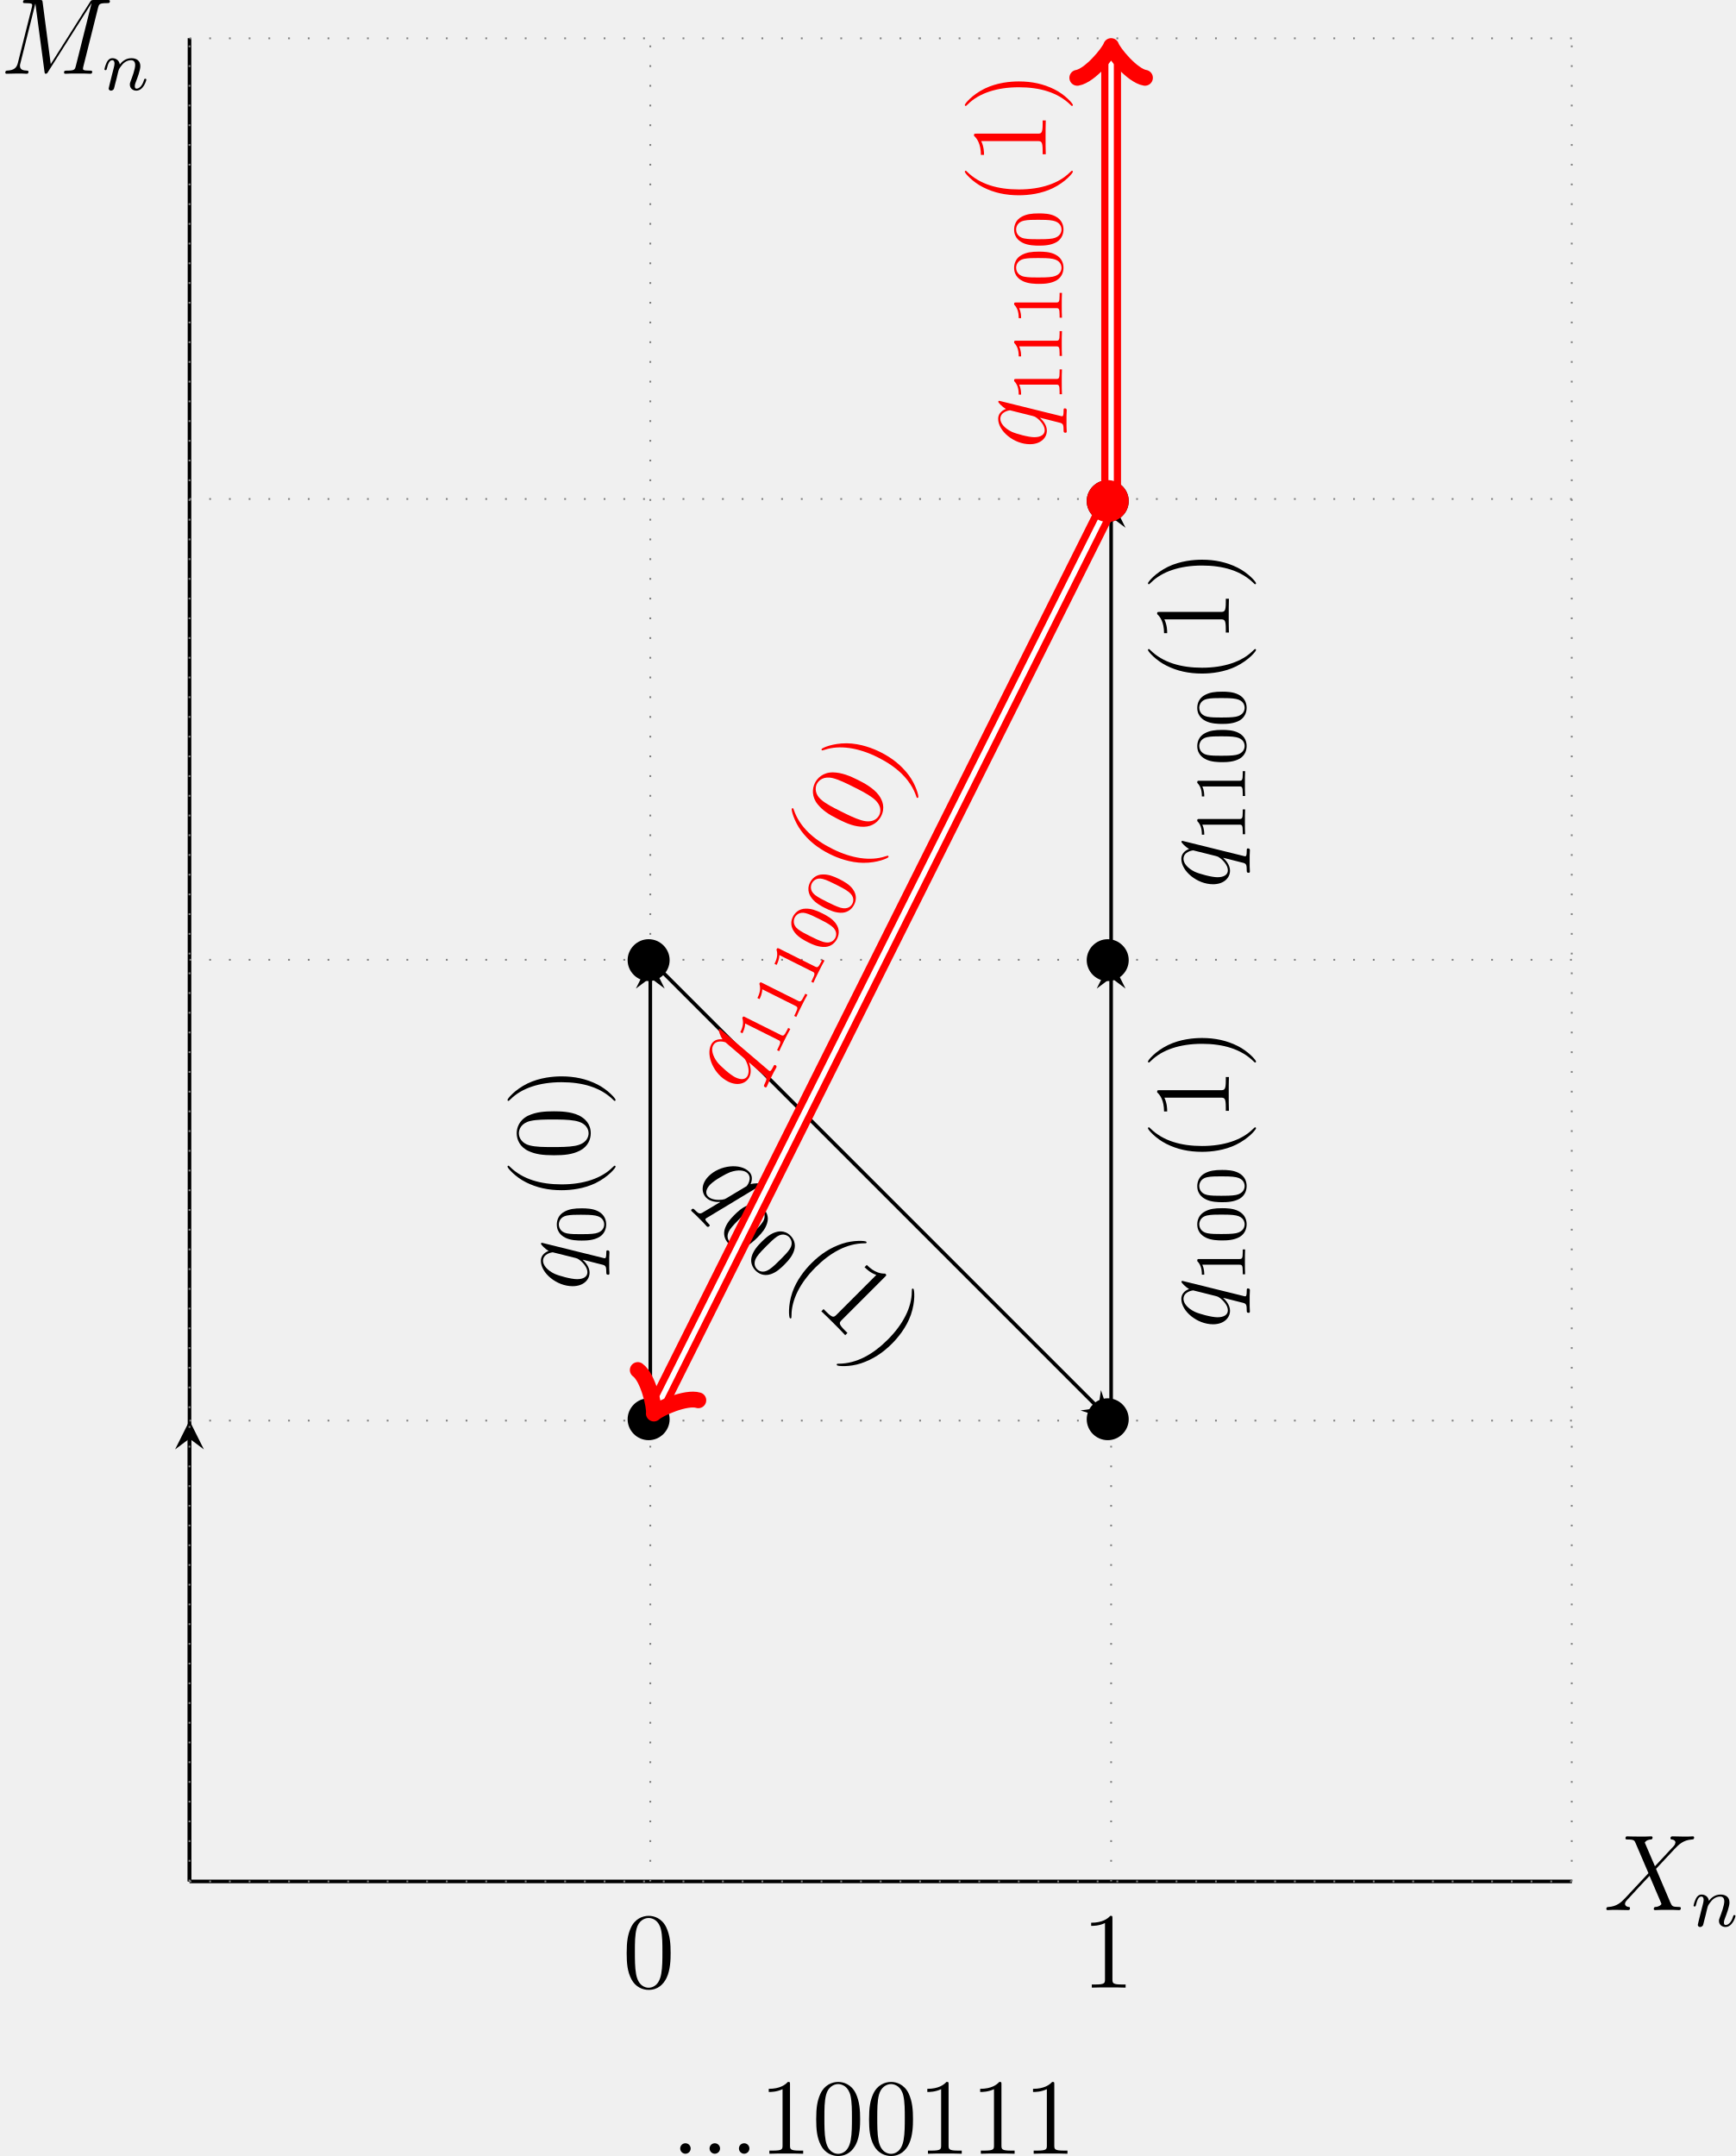
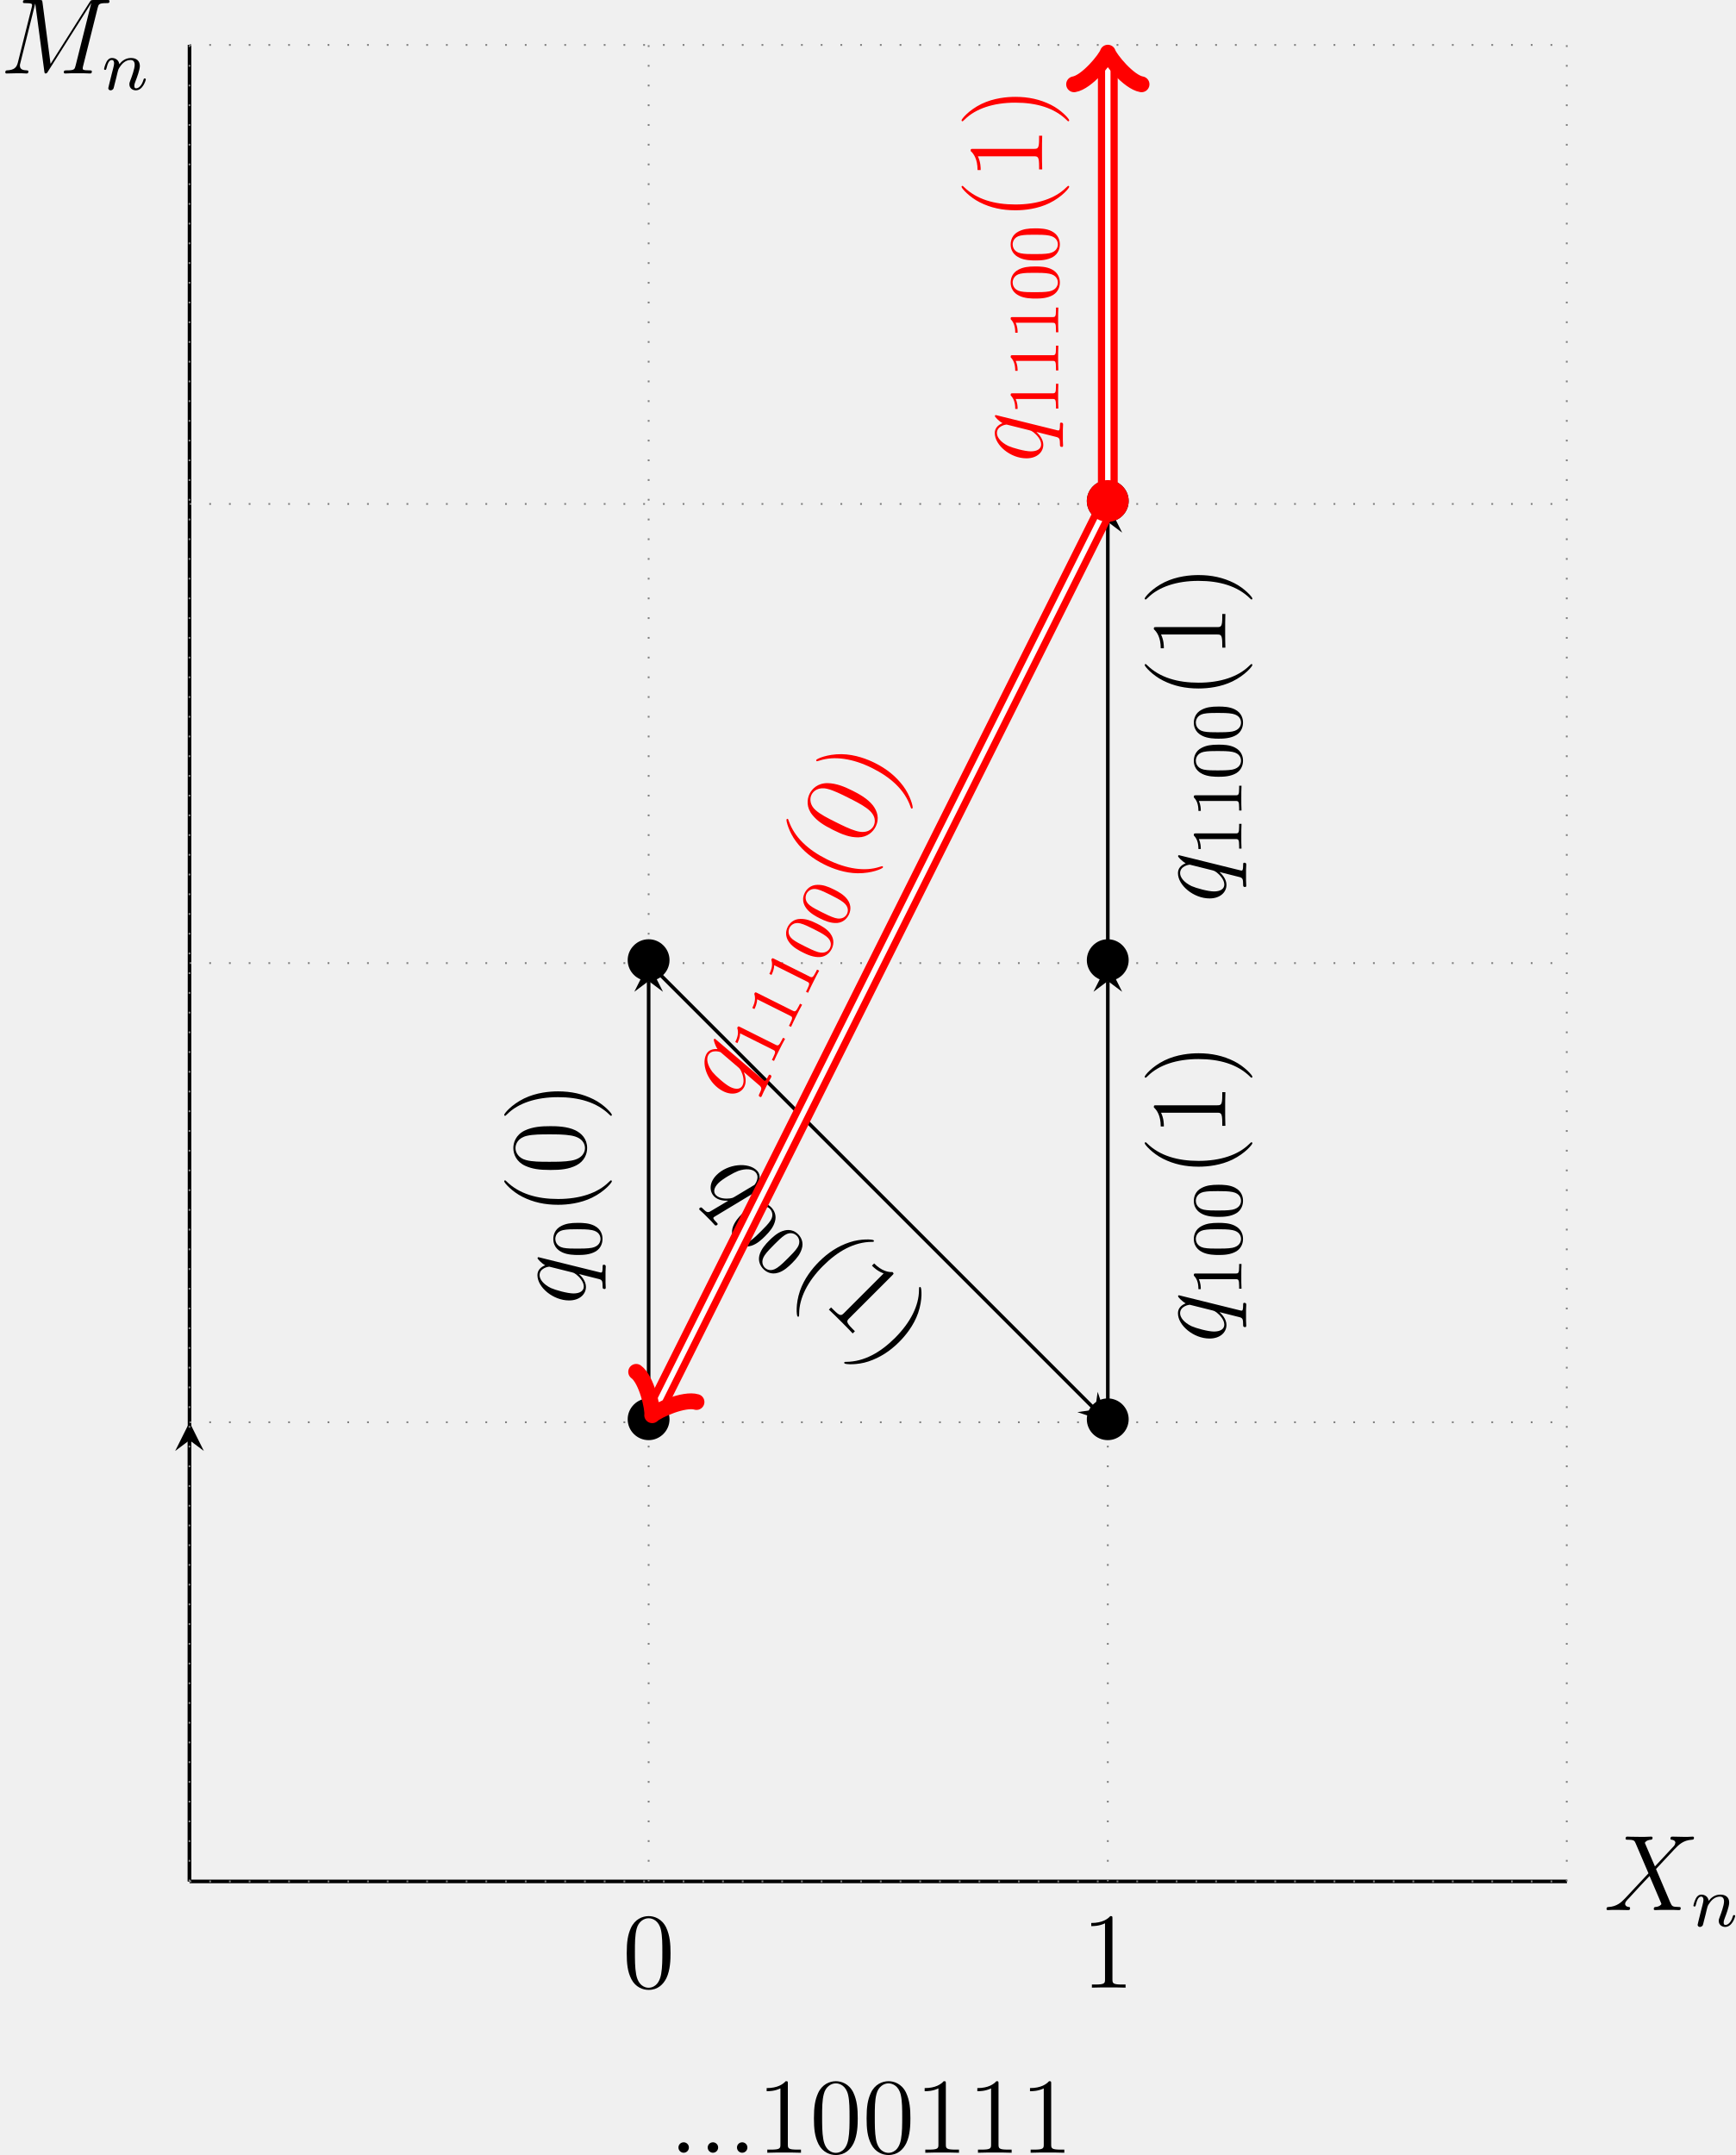
- <svg xmlns="http://www.w3.org/2000/svg" xmlns:xlink="http://www.w3.org/1999/xlink" height="262.601pt" version="1.1" viewBox="150.053 64.297 211.379 262.601" width="211.379pt">
+ <svg xmlns="http://www.w3.org/2000/svg" xmlns:xlink="http://www.w3.org/1999/xlink" height="263.426pt" version="1.1" viewBox="149.966 63.471 212.112 263.426" width="212.112pt">
  <defs>
-     <path d="M3.9 2.916C3.9 2.88 3.9 2.856 3.696 2.652C2.496 1.44 1.824 -0.54 1.824 -2.988C1.824 -5.316 2.388 -7.32 3.78 -8.736C3.9 -8.844 3.9 -8.868 3.9 -8.904C3.9 -8.976 3.84 -9 3.792 -9C3.636 -9 2.652 -8.136 2.064 -6.96C1.452 -5.748 1.176 -4.464 1.176 -2.988C1.176 -1.92 1.344 -0.492 1.968 0.792C2.676 2.232 3.66 3.012 3.792 3.012C3.84 3.012 3.9 2.988 3.9 2.916Z" id="g2-40" />
-     <path d="M3.384 -2.988C3.384 -3.9 3.264 -5.388 2.592 -6.78C1.884 -8.22 0.9 -9 0.768 -9C0.72 -9 0.66 -8.976 0.66 -8.904C0.66 -8.868 0.66 -8.844 0.864 -8.64C2.064 -7.428 2.736 -5.448 2.736 -3C2.736 -0.672 2.172 1.332 0.78 2.748C0.66 2.856 0.66 2.88 0.66 2.916C0.66 2.988 0.72 3.012 0.768 3.012C0.924 3.012 1.908 2.148 2.496 0.972C3.108 -0.252 3.384 -1.548 3.384 -2.988Z" id="g2-41" />
-     <path d="M2.208 -0.588C2.208 -0.912 1.932 -1.164 1.632 -1.164C1.284 -1.164 1.044 -0.888 1.044 -0.588C1.044 -0.228 1.344 0 1.62 0C1.944 0 2.208 -0.252 2.208 -0.588Z" id="g2-46" />
-     <path d="M5.376 -3.84C5.376 -4.836 5.316 -5.808 4.884 -6.72C4.392 -7.716 3.528 -7.98 2.94 -7.98C2.244 -7.98 1.392 -7.632 0.948 -6.636C0.612 -5.88 0.492 -5.136 0.492 -3.84C0.492 -2.676 0.576 -1.8 1.008 -0.948C1.476 -0.036 2.304 0.252 2.928 0.252C3.972 0.252 4.572 -0.372 4.92 -1.068C5.352 -1.968 5.376 -3.144 5.376 -3.84ZM2.928 0.012C2.544 0.012 1.764 -0.204 1.536 -1.512C1.404 -2.232 1.404 -3.144 1.404 -3.984C1.404 -4.968 1.404 -5.856 1.596 -6.564C1.8 -7.368 2.412 -7.74 2.928 -7.74C3.384 -7.74 4.08 -7.464 4.308 -6.432C4.464 -5.748 4.464 -4.8 4.464 -3.984C4.464 -3.18 4.464 -2.268 4.332 -1.536C4.104 -0.216 3.348 0.012 2.928 0.012Z" id="g2-48" />
-     <path d="M3.456 -7.692C3.456 -7.968 3.456 -7.98 3.216 -7.98C2.928 -7.656 2.328 -7.212 1.092 -7.212V-6.864C1.368 -6.864 1.968 -6.864 2.628 -7.176V-0.924C2.628 -0.492 2.592 -0.348 1.536 -0.348H1.164V0C1.488 -0.024 2.652 -0.024 3.048 -0.024S4.596 -0.024 4.92 0V-0.348H4.548C3.492 -0.348 3.456 -0.492 3.456 -0.924V-7.692Z" id="g2-49" />
-     <path d="M10.896 -7.32C11.004 -7.728 11.028 -7.848 11.88 -7.848C12.108 -7.848 12.216 -7.848 12.216 -8.076C12.216 -8.196 12.132 -8.196 11.904 -8.196H10.464C10.164 -8.196 10.152 -8.184 10.02 -7.992L5.64 -1.068L4.74 -7.932C4.704 -8.196 4.692 -8.196 4.38 -8.196H2.892C2.664 -8.196 2.556 -8.196 2.556 -7.968C2.556 -7.848 2.664 -7.848 2.844 -7.848C3.576 -7.848 3.576 -7.752 3.576 -7.62C3.576 -7.596 3.576 -7.524 3.528 -7.344L1.992 -1.224C1.848 -0.648 1.572 -0.384 0.768 -0.348C0.732 -0.348 0.588 -0.336 0.588 -0.132C0.588 0 0.696 0 0.744 0C0.984 0 1.596 -0.024 1.836 -0.024H2.412C2.58 -0.024 2.784 0 2.952 0C3.036 0 3.168 0 3.168 -0.228C3.168 -0.336 3.048 -0.348 3 -0.348C2.604 -0.36 2.22 -0.432 2.22 -0.864C2.22 -0.984 2.22 -0.996 2.268 -1.164L3.924 -7.776H3.936L4.932 -0.324C4.968 -0.036 4.98 0 5.088 0C5.22 0 5.28 -0.096 5.34 -0.204L10.164 -7.836H10.176L8.436 -0.888C8.328 -0.468 8.304 -0.348 7.464 -0.348C7.236 -0.348 7.116 -0.348 7.116 -0.132C7.116 0 7.224 0 7.296 0C7.5 0 7.74 -0.024 7.944 -0.024H9.36C9.564 -0.024 9.816 0 10.02 0C10.116 0 10.248 0 10.248 -0.228C10.248 -0.348 10.14 -0.348 9.96 -0.348C9.228 -0.348 9.228 -0.444 9.228 -0.564C9.228 -0.576 9.228 -0.66 9.252 -0.756L10.896 -7.32Z" id="g0-77" />
-     <path d="M5.7 -4.872L4.572 -7.5C4.728 -7.788 5.088 -7.836 5.232 -7.848C5.304 -7.848 5.436 -7.86 5.436 -8.064C5.436 -8.196 5.328 -8.196 5.256 -8.196C5.052 -8.196 4.812 -8.172 4.608 -8.172H3.912C3.18 -8.172 2.652 -8.196 2.64 -8.196C2.544 -8.196 2.424 -8.196 2.424 -7.968C2.424 -7.848 2.532 -7.848 2.688 -7.848C3.384 -7.848 3.432 -7.728 3.552 -7.44L4.98 -4.104L2.376 -1.32C1.944 -0.852 1.428 -0.396 0.54 -0.348C0.396 -0.336 0.3 -0.336 0.3 -0.12C0.3 -0.084 0.312 0 0.444 0C0.612 0 0.792 -0.024 0.96 -0.024H1.524C1.908 -0.024 2.328 0 2.7 0C2.784 0 2.928 0 2.928 -0.216C2.928 -0.336 2.844 -0.348 2.772 -0.348C2.532 -0.372 2.376 -0.504 2.376 -0.696C2.376 -0.9 2.52 -1.044 2.868 -1.404L3.936 -2.568C4.2 -2.844 4.836 -3.54 5.1 -3.804L6.36 -0.852C6.372 -0.828 6.42 -0.708 6.42 -0.696C6.42 -0.588 6.156 -0.372 5.772 -0.348C5.7 -0.348 5.568 -0.336 5.568 -0.12C5.568 0 5.688 0 5.748 0C5.952 0 6.192 -0.024 6.396 -0.024H7.716C7.932 -0.024 8.16 0 8.364 0C8.448 0 8.58 0 8.58 -0.228C8.58 -0.348 8.46 -0.348 8.352 -0.348C7.632 -0.36 7.608 -0.42 7.404 -0.864L5.82 -4.584L7.344 -6.216C7.464 -6.336 7.74 -6.636 7.848 -6.756C8.364 -7.296 8.844 -7.788 9.816 -7.848C9.936 -7.86 10.056 -7.86 10.056 -8.064C10.056 -8.196 9.948 -8.196 9.9 -8.196C9.732 -8.196 9.552 -8.172 9.384 -8.172H8.832C8.448 -8.172 8.028 -8.196 7.656 -8.196C7.572 -8.196 7.428 -8.196 7.428 -7.98C7.428 -7.86 7.512 -7.848 7.584 -7.848C7.776 -7.824 7.98 -7.728 7.98 -7.5L7.968 -7.476C7.956 -7.392 7.932 -7.272 7.8 -7.128L5.7 -4.872Z" id="g0-88" />
-     <path d="M5.292 -5.172C5.292 -5.232 5.244 -5.28 5.184 -5.28C5.088 -5.28 4.62 -4.848 4.392 -4.428C4.176 -4.968 3.804 -5.292 3.288 -5.292C1.932 -5.292 0.468 -3.54 0.468 -1.764C0.468 -0.576 1.164 0.12 1.98 0.12C2.616 0.12 3.144 -0.36 3.396 -0.636L3.408 -0.624L2.952 1.176L2.844 1.608C2.736 1.968 2.556 1.968 1.992 1.98C1.86 1.98 1.74 1.98 1.74 2.208C1.74 2.292 1.812 2.328 1.896 2.328C2.064 2.328 2.28 2.304 2.448 2.304H3.672C3.852 2.304 4.056 2.328 4.236 2.328C4.308 2.328 4.452 2.328 4.452 2.1C4.452 1.98 4.356 1.98 4.176 1.98C3.612 1.98 3.576 1.896 3.576 1.8C3.576 1.74 3.588 1.728 3.624 1.572L5.292 -5.172ZM3.6 -1.428C3.54 -1.224 3.54 -1.2 3.372 -0.972C3.108 -0.636 2.58 -0.12 2.016 -0.12C1.524 -0.12 1.248 -0.564 1.248 -1.272C1.248 -1.932 1.62 -3.276 1.848 -3.78C2.256 -4.62 2.82 -5.052 3.288 -5.052C4.08 -5.052 4.236 -4.068 4.236 -3.972C4.236 -3.96 4.2 -3.804 4.188 -3.78L3.6 -1.428Z" id="g0-113" />
-     <path d="M5.328 -3C5.328 -4.284 4.26 -5.328 3 -5.328C1.704 -5.328 0.66 -4.26 0.66 -3C0.66 -1.728 1.704 -0.672 3 -0.672C4.26 -0.672 5.328 -1.716 5.328 -3Z" id="g3-15" />
-     <path d="M1.6 -1.312C1.624 -1.432 1.704 -1.736 1.728 -1.856C1.84 -2.288 1.84 -2.296 2.024 -2.56C2.288 -2.952 2.664 -3.304 3.2 -3.304C3.488 -3.304 3.656 -3.136 3.656 -2.76C3.656 -2.32 3.32 -1.408 3.168 -1.016C3.064 -0.752 3.064 -0.704 3.064 -0.6C3.064 -0.144 3.44 0.08 3.784 0.08C4.568 0.08 4.896 -1.04 4.896 -1.144C4.896 -1.224 4.832 -1.248 4.776 -1.248C4.68 -1.248 4.664 -1.192 4.64 -1.112C4.448 -0.456 4.112 -0.144 3.808 -0.144C3.68 -0.144 3.616 -0.224 3.616 -0.408S3.68 -0.768 3.76 -0.968C3.88 -1.272 4.232 -2.192 4.232 -2.64C4.232 -3.24 3.816 -3.528 3.24 -3.528C2.592 -3.528 2.176 -3.136 1.944 -2.832C1.888 -3.272 1.536 -3.528 1.128 -3.528C0.84 -3.528 0.64 -3.344 0.512 -3.096C0.32 -2.72 0.24 -2.32 0.24 -2.304C0.24 -2.232 0.296 -2.2 0.36 -2.2C0.464 -2.2 0.472 -2.232 0.528 -2.44C0.624 -2.832 0.768 -3.304 1.104 -3.304C1.312 -3.304 1.36 -3.104 1.36 -2.928C1.36 -2.784 1.32 -2.632 1.256 -2.368C1.24 -2.304 1.12 -1.832 1.088 -1.72L0.792 -0.52C0.76 -0.4 0.712 -0.2 0.712 -0.168C0.712 0.016 0.864 0.08 0.968 0.08C1.112 0.08 1.232 -0.016 1.288 -0.112C1.312 -0.16 1.376 -0.432 1.416 -0.6L1.6 -1.312Z" id="g1-110" />
-     <path d="M3.912 -2.552C3.912 -3.408 3.824 -3.928 3.56 -4.44C3.208 -5.144 2.56 -5.32 2.12 -5.32C1.112 -5.32 0.744 -4.568 0.632 -4.344C0.344 -3.76 0.328 -2.968 0.328 -2.552C0.328 -2.024 0.352 -1.216 0.736 -0.576C1.104 0.016 1.696 0.168 2.12 0.168C2.504 0.168 3.192 0.048 3.592 -0.744C3.888 -1.32 3.912 -2.032 3.912 -2.552ZM2.12 -0.056C1.848 -0.056 1.296 -0.184 1.128 -1.024C1.04 -1.48 1.04 -2.232 1.04 -2.648C1.04 -3.2 1.04 -3.76 1.128 -4.2C1.296 -5.016 1.92 -5.096 2.12 -5.096C2.392 -5.096 2.944 -4.96 3.104 -4.232C3.2 -3.792 3.2 -3.192 3.2 -2.648C3.2 -2.176 3.2 -1.456 3.104 -1.008C2.936 -0.168 2.384 -0.056 2.12 -0.056Z" id="g4-48" />
-     <path d="M2.512 -5.096C2.512 -5.312 2.496 -5.32 2.28 -5.32C1.952 -5 1.528 -4.808 0.768 -4.808V-4.544C0.984 -4.544 1.416 -4.544 1.88 -4.76V-0.656C1.88 -0.36 1.856 -0.264 1.096 -0.264H0.816V0C1.144 -0.024 1.832 -0.024 2.192 -0.024S3.248 -0.024 3.576 0V-0.264H3.296C2.536 -0.264 2.512 -0.36 2.512 -0.656V-5.096Z" id="g4-49" />
+     <path d="M5.308 -2.989C5.308 -4.268 4.244 -5.308 2.989 -5.308C1.698 -5.308 0.658 -4.244 0.658 -2.989C0.658 -1.722 1.698 -0.669 2.989 -0.669C4.244 -0.669 5.308 -1.71 5.308 -2.989Z" id="g0-15" />
+     <path d="M3.897 -2.542C3.897 -3.395 3.81 -3.913 3.547 -4.423C3.196 -5.125 2.55 -5.3 2.112 -5.3C1.108 -5.3 0.741 -4.551 0.63 -4.328C0.343 -3.746 0.327 -2.957 0.327 -2.542C0.327 -2.016 0.351 -1.211 0.733 -0.574C1.1 0.016 1.69 0.167 2.112 0.167C2.495 0.167 3.18 0.048 3.579 -0.741C3.873 -1.315 3.897 -2.024 3.897 -2.542ZM2.112 -0.056C1.841 -0.056 1.291 -0.183 1.124 -1.02C1.036 -1.474 1.036 -2.224 1.036 -2.638C1.036 -3.188 1.036 -3.746 1.124 -4.184C1.291 -4.997 1.913 -5.077 2.112 -5.077C2.383 -5.077 2.933 -4.941 3.092 -4.216C3.188 -3.778 3.188 -3.18 3.188 -2.638C3.188 -2.168 3.188 -1.451 3.092 -1.004C2.925 -0.167 2.375 -0.056 2.112 -0.056Z" id="g3-48" />
+     <path d="M2.503 -5.077C2.503 -5.292 2.487 -5.3 2.271 -5.3C1.945 -4.981 1.522 -4.79 0.765 -4.79V-4.527C0.98 -4.527 1.411 -4.527 1.873 -4.742V-0.654C1.873 -0.359 1.849 -0.263 1.092 -0.263H0.813V0C1.14 -0.024 1.825 -0.024 2.184 -0.024S3.236 -0.024 3.563 0V-0.263H3.284C2.527 -0.263 2.503 -0.359 2.503 -0.654V-5.077Z" id="g3-49" />
+     <path d="M3.885 2.905C3.885 2.869 3.885 2.845 3.682 2.642C2.487 1.435 1.817 -0.538 1.817 -2.977C1.817 -5.296 2.379 -7.293 3.766 -8.703C3.885 -8.811 3.885 -8.835 3.885 -8.871C3.885 -8.942 3.826 -8.966 3.778 -8.966C3.622 -8.966 2.642 -8.106 2.056 -6.934C1.447 -5.727 1.172 -4.447 1.172 -2.977C1.172 -1.913 1.339 -0.49 1.961 0.789C2.666 2.224 3.646 3.001 3.778 3.001C3.826 3.001 3.885 2.977 3.885 2.905Z" id="g4-40" />
+     <path d="M3.371 -2.977C3.371 -3.885 3.252 -5.368 2.582 -6.755C1.877 -8.189 0.897 -8.966 0.765 -8.966C0.717 -8.966 0.658 -8.942 0.658 -8.871C0.658 -8.835 0.658 -8.811 0.861 -8.608C2.056 -7.4 2.726 -5.428 2.726 -2.989C2.726 -0.669 2.164 1.327 0.777 2.738C0.658 2.845 0.658 2.869 0.658 2.905C0.658 2.977 0.717 3.001 0.765 3.001C0.921 3.001 1.901 2.14 2.487 0.968C3.096 -0.251 3.371 -1.542 3.371 -2.977Z" id="g4-41" />
+     <path d="M2.2 -0.586C2.2 -0.909 1.925 -1.16 1.626 -1.16C1.279 -1.16 1.04 -0.885 1.04 -0.586C1.04 -0.227 1.339 0 1.614 0C1.937 0 2.2 -0.251 2.2 -0.586Z" id="g4-46" />
+     <path d="M5.356 -3.826C5.356 -4.818 5.296 -5.786 4.866 -6.695C4.376 -7.687 3.515 -7.95 2.929 -7.95C2.236 -7.95 1.387 -7.603 0.944 -6.611C0.61 -5.858 0.49 -5.117 0.49 -3.826C0.49 -2.666 0.574 -1.793 1.004 -0.944C1.47 -0.036 2.295 0.251 2.917 0.251C3.957 0.251 4.555 -0.371 4.902 -1.064C5.332 -1.961 5.356 -3.132 5.356 -3.826ZM2.917 0.012C2.534 0.012 1.757 -0.203 1.53 -1.506C1.399 -2.224 1.399 -3.132 1.399 -3.969C1.399 -4.949 1.399 -5.834 1.59 -6.539C1.793 -7.34 2.403 -7.711 2.917 -7.711C3.371 -7.711 4.065 -7.436 4.292 -6.408C4.447 -5.727 4.447 -4.782 4.447 -3.969C4.447 -3.168 4.447 -2.26 4.316 -1.53C4.089 -0.215 3.335 0.012 2.917 0.012Z" id="g4-48" />
+     <path d="M3.443 -7.663C3.443 -7.938 3.443 -7.95 3.204 -7.95C2.917 -7.627 2.319 -7.185 1.088 -7.185V-6.838C1.363 -6.838 1.961 -6.838 2.618 -7.149V-0.921C2.618 -0.49 2.582 -0.347 1.53 -0.347H1.16V0C1.482 -0.024 2.642 -0.024 3.037 -0.024S4.579 -0.024 4.902 0V-0.347H4.531C3.479 -0.347 3.443 -0.49 3.443 -0.921V-7.663Z" id="g4-49" />
+     <path d="M10.855 -7.293C10.963 -7.699 10.987 -7.819 11.836 -7.819C12.063 -7.819 12.17 -7.819 12.17 -8.046C12.17 -8.165 12.087 -8.165 11.86 -8.165H10.425C10.126 -8.165 10.114 -8.153 9.983 -7.962L5.619 -1.064L4.722 -7.902C4.686 -8.165 4.674 -8.165 4.364 -8.165H2.881C2.654 -8.165 2.546 -8.165 2.546 -7.938C2.546 -7.819 2.654 -7.819 2.833 -7.819C3.563 -7.819 3.563 -7.723 3.563 -7.592C3.563 -7.568 3.563 -7.496 3.515 -7.317L1.985 -1.219C1.841 -0.646 1.566 -0.383 0.765 -0.347C0.729 -0.347 0.586 -0.335 0.586 -0.132C0.586 0 0.693 0 0.741 0C0.98 0 1.59 -0.024 1.829 -0.024H2.403C2.57 -0.024 2.774 0 2.941 0C3.025 0 3.156 0 3.156 -0.227C3.156 -0.335 3.037 -0.347 2.989 -0.347C2.594 -0.359 2.212 -0.43 2.212 -0.861C2.212 -0.98 2.212 -0.992 2.26 -1.16L3.909 -7.747H3.921L4.914 -0.323C4.949 -0.036 4.961 0 5.069 0C5.2 0 5.26 -0.096 5.32 -0.203L10.126 -7.807H10.138L8.404 -0.885C8.297 -0.466 8.273 -0.347 7.436 -0.347C7.209 -0.347 7.089 -0.347 7.089 -0.132C7.089 0 7.197 0 7.269 0C7.472 0 7.711 -0.024 7.914 -0.024H9.325C9.528 -0.024 9.779 0 9.983 0C10.078 0 10.21 0 10.21 -0.227C10.21 -0.347 10.102 -0.347 9.923 -0.347C9.194 -0.347 9.194 -0.442 9.194 -0.562C9.194 -0.574 9.194 -0.658 9.217 -0.753L10.855 -7.293Z" id="g2-77" />
+     <path d="M5.679 -4.854L4.555 -7.472C4.71 -7.759 5.069 -7.807 5.212 -7.819C5.284 -7.819 5.416 -7.831 5.416 -8.034C5.416 -8.165 5.308 -8.165 5.236 -8.165C5.033 -8.165 4.794 -8.141 4.591 -8.141H3.897C3.168 -8.141 2.642 -8.165 2.63 -8.165C2.534 -8.165 2.415 -8.165 2.415 -7.938C2.415 -7.819 2.523 -7.819 2.678 -7.819C3.371 -7.819 3.419 -7.699 3.539 -7.412L4.961 -4.089L2.367 -1.315C1.937 -0.849 1.423 -0.395 0.538 -0.347C0.395 -0.335 0.299 -0.335 0.299 -0.12C0.299 -0.084 0.311 0 0.442 0C0.61 0 0.789 -0.024 0.956 -0.024H1.518C1.901 -0.024 2.319 0 2.69 0C2.774 0 2.917 0 2.917 -0.215C2.917 -0.335 2.833 -0.347 2.762 -0.347C2.523 -0.371 2.367 -0.502 2.367 -0.693C2.367 -0.897 2.511 -1.04 2.857 -1.399L3.921 -2.558C4.184 -2.833 4.818 -3.527 5.081 -3.79L6.336 -0.849C6.348 -0.825 6.396 -0.705 6.396 -0.693C6.396 -0.586 6.133 -0.371 5.75 -0.347C5.679 -0.347 5.547 -0.335 5.547 -0.12C5.547 0 5.667 0 5.727 0C5.93 0 6.169 -0.024 6.372 -0.024H7.687C7.902 -0.024 8.13 0 8.333 0C8.416 0 8.548 0 8.548 -0.227C8.548 -0.347 8.428 -0.347 8.321 -0.347C7.603 -0.359 7.58 -0.418 7.376 -0.861L5.798 -4.567L7.317 -6.193C7.436 -6.312 7.711 -6.611 7.819 -6.731C8.333 -7.269 8.811 -7.759 9.779 -7.819C9.899 -7.831 10.018 -7.831 10.018 -8.034C10.018 -8.165 9.911 -8.165 9.863 -8.165C9.696 -8.165 9.516 -8.141 9.349 -8.141H8.799C8.416 -8.141 7.998 -8.165 7.627 -8.165C7.544 -8.165 7.4 -8.165 7.4 -7.95C7.4 -7.831 7.484 -7.819 7.556 -7.819C7.747 -7.795 7.95 -7.699 7.95 -7.472L7.938 -7.448C7.926 -7.364 7.902 -7.245 7.771 -7.101L5.679 -4.854Z" id="g2-88" />
+     <path d="M5.272 -5.153C5.272 -5.212 5.224 -5.26 5.165 -5.26C5.069 -5.26 4.603 -4.83 4.376 -4.411C4.16 -4.949 3.79 -5.272 3.276 -5.272C1.925 -5.272 0.466 -3.527 0.466 -1.757C0.466 -0.574 1.16 0.12 1.973 0.12C2.606 0.12 3.132 -0.359 3.383 -0.634L3.395 -0.622L2.941 1.172L2.833 1.602C2.726 1.961 2.546 1.961 1.985 1.973C1.853 1.973 1.734 1.973 1.734 2.2C1.734 2.283 1.805 2.319 1.889 2.319C2.056 2.319 2.271 2.295 2.439 2.295H3.658C3.838 2.295 4.041 2.319 4.22 2.319C4.292 2.319 4.435 2.319 4.435 2.092C4.435 1.973 4.34 1.973 4.16 1.973C3.599 1.973 3.563 1.889 3.563 1.793C3.563 1.734 3.575 1.722 3.61 1.566L5.272 -5.153ZM3.587 -1.423C3.527 -1.219 3.527 -1.196 3.359 -0.968C3.096 -0.634 2.57 -0.12 2.008 -0.12C1.518 -0.12 1.243 -0.562 1.243 -1.267C1.243 -1.925 1.614 -3.264 1.841 -3.766C2.248 -4.603 2.809 -5.033 3.276 -5.033C4.065 -5.033 4.22 -4.053 4.22 -3.957C4.22 -3.945 4.184 -3.79 4.172 -3.766L3.587 -1.423Z" id="g2-113" />
+     <path d="M1.594 -1.307C1.618 -1.427 1.698 -1.73 1.722 -1.849C1.833 -2.279 1.833 -2.287 2.016 -2.55C2.279 -2.941 2.654 -3.292 3.188 -3.292C3.475 -3.292 3.642 -3.124 3.642 -2.75C3.642 -2.311 3.308 -1.403 3.156 -1.012C3.053 -0.749 3.053 -0.701 3.053 -0.598C3.053 -0.143 3.427 0.08 3.77 0.08C4.551 0.08 4.878 -1.036 4.878 -1.14C4.878 -1.219 4.814 -1.243 4.758 -1.243C4.663 -1.243 4.647 -1.188 4.623 -1.108C4.431 -0.454 4.097 -0.143 3.794 -0.143C3.666 -0.143 3.602 -0.223 3.602 -0.406S3.666 -0.765 3.746 -0.964C3.865 -1.267 4.216 -2.184 4.216 -2.63C4.216 -3.228 3.802 -3.515 3.228 -3.515C2.582 -3.515 2.168 -3.124 1.937 -2.821C1.881 -3.26 1.53 -3.515 1.124 -3.515C0.837 -3.515 0.638 -3.332 0.51 -3.084C0.319 -2.71 0.239 -2.311 0.239 -2.295C0.239 -2.224 0.295 -2.192 0.359 -2.192C0.462 -2.192 0.47 -2.224 0.526 -2.431C0.622 -2.821 0.765 -3.292 1.1 -3.292C1.307 -3.292 1.355 -3.092 1.355 -2.917C1.355 -2.774 1.315 -2.622 1.251 -2.359C1.235 -2.295 1.116 -1.825 1.084 -1.714L0.789 -0.518C0.757 -0.399 0.709 -0.199 0.709 -0.167C0.709 0.016 0.861 0.08 0.964 0.08C1.108 0.08 1.227 -0.016 1.283 -0.112C1.307 -0.159 1.371 -0.43 1.411 -0.598L1.594 -1.307Z" id="g1-110" />
  </defs>
-   <g id="page1" transform="matrix(1.09589 0 0 1.09589 0 0)">
-     <path d="M157.985 267.778V62.915" fill="none" stroke="#000000" stroke-width="0.4" />
-     <path d="M157.985 267.778V218.563" fill="none" stroke="#000000" stroke-width="0.4" />
-     <path d="M157.985 216.559L156.385 219.762L157.985 218.562L159.584 219.762" />
-     <path d="M157.985 267.778H311.633" fill="none" stroke="#000000" stroke-miterlimit="10.037" stroke-width="0.4" />
-     <path d="M157.985 267.778H311.633M157.985 216.559H311.633M157.985 165.345H311.633M157.985 114.129H311.633M157.985 62.93H311.633M157.985 267.778V62.915M209.2 267.778V62.915M260.418 267.778V62.915M311.613 267.778V62.915" fill="none" stroke="#808080" stroke-dasharray="0.199,1.993" stroke-miterlimit="10.037" stroke-width="0.2" />
+   <g id="page1" transform="matrix(1.1 0 0 1.1 0 0)">
+     <path d="M157.395 266.777V62.68" fill="none" stroke="#000000" stroke-width="0.4" />
+     <path d="M157.395 266.777V217.746" fill="none" stroke="#000000" stroke-width="0.4" />
+     <path d="M157.395 215.75L155.801 218.941L157.395 217.746L158.988 218.941" />
+     <path d="M157.395 266.777H310.469" fill="none" stroke="#000000" stroke-miterlimit="10.037" stroke-width="0.4" />
+     <path d="M157.395 266.777H310.469M157.395 215.75H310.469M157.395 164.727H310.469M157.395 113.703H310.469M157.395 62.695H310.469M157.395 266.777V62.68M208.418 266.777V62.68M259.445 266.777V62.68M310.449 266.777V62.68" fill="none" stroke="#808080" stroke-dasharray="0.199,1.993" stroke-miterlimit="10.037" stroke-width="0.2" />
    <g transform="matrix(1 0 0 1 157.174 3.188)">
-       <use x="157.985" xlink:href="#g0-88" y="267.776" />
-       <use x="167.737" xlink:href="#g1-110" y="269.576" />
+       <use x="157.395" xlink:href="#g2-88" y="266.776" />
+       <use x="167.11" xlink:href="#g1-110" y="268.569" />
    </g>
    <g transform="matrix(1 0 0 1 -21.062 -200.909)">
-       <use x="157.985" xlink:href="#g0-77" y="267.776" />
-       <use x="169.353" xlink:href="#g1-110" y="269.576" />
+       <use x="157.395" xlink:href="#g2-77" y="266.776" />
+       <use x="168.72" xlink:href="#g1-110" y="268.569" />
    </g>
    <g transform="matrix(1 0 0 1 48.098 11.805)">
-       <use x="157.985" xlink:href="#g2-48" y="267.776" />
+       <use x="157.395" xlink:href="#g4-48" y="266.776" />
    </g>
    <g transform="matrix(1 0 0 1 99.122 11.805)">
-       <use x="157.985" xlink:href="#g2-49" y="267.776" />
+       <use x="157.395" xlink:href="#g4-49" y="266.776" />
    </g>
    <g transform="matrix(1 0 0 1 48.035 -48.368)">
-       <use x="157.985" xlink:href="#g3-15" y="267.776" />
+       <use x="157.395" xlink:href="#g0-15" y="266.776" />
    </g>
-     <path d="M209.2 216.559V167.344" fill="none" stroke="#000000" stroke-miterlimit="10.037" stroke-width="0.4" />
-     <path d="M209.199 165.344L207.599 168.544L209.199 167.344L210.799 168.544" />
+     <path d="M208.418 215.75V166.719" fill="none" stroke="#000000" stroke-miterlimit="10.037" stroke-width="0.4" />
+     <path d="M208.418 164.727L206.824 167.914L208.418 166.719L210.011 167.914" />
    <g transform="matrix(0 -1 1 0 -65.446 360.075)">
-       <use x="157.985" xlink:href="#g0-113" y="267.776" />
-       <use x="163.195" xlink:href="#g4-48" y="269.576" />
-       <use x="167.945" xlink:href="#g2-40" y="267.776" />
-       <use x="172.514" xlink:href="#g2-48" y="267.776" />
-       <use x="178.389" xlink:href="#g2-41" y="267.776" />
+       <use x="157.395" xlink:href="#g2-113" y="266.776" />
+       <use x="162.585" xlink:href="#g3-48" y="268.569" />
+       <use x="167.318" xlink:href="#g4-40" y="266.776" />
+       <use x="171.87" xlink:href="#g4-48" y="266.776" />
+       <use x="177.723" xlink:href="#g4-41" y="266.776" />
    </g>
    <g transform="matrix(1 0 0 1 48.035 -99.392)">
-       <use x="157.985" xlink:href="#g3-15" y="267.776" />
+       <use x="157.395" xlink:href="#g0-15" y="266.776" />
    </g>
-     <path d="M209.2 165.345L259.003 215.147" fill="none" stroke="#000000" stroke-miterlimit="10.037" stroke-width="0.4" />
-     <path d="M260.419 216.559L259.285 213.168L259.003 215.148L257.023 215.43" />
+     <path d="M208.418 164.727L258.035 214.344" fill="none" stroke="#000000" stroke-miterlimit="10.037" stroke-width="0.4" />
+     <path d="M259.446 215.75L258.317 212.371L258.036 214.344L256.063 214.625" />
    <g transform="matrix(0.70712 0.7071 -0.7071 0.70712 291.738 -110.751)">
-       <use x="157.985" xlink:href="#g0-113" y="267.776" />
-       <use x="163.195" xlink:href="#g4-48" y="269.576" />
-       <use x="167.445" xlink:href="#g4-48" y="269.576" />
-       <use x="172.195" xlink:href="#g2-40" y="267.776" />
-       <use x="176.764" xlink:href="#g2-49" y="267.776" />
-       <use x="182.639" xlink:href="#g2-41" y="267.776" />
+       <use x="157.395" xlink:href="#g2-113" y="266.776" />
+       <use x="162.585" xlink:href="#g3-48" y="268.569" />
+       <use x="166.819" xlink:href="#g3-48" y="268.569" />
+       <use x="171.552" xlink:href="#g4-40" y="266.776" />
+       <use x="176.104" xlink:href="#g4-49" y="266.776" />
+       <use x="181.957" xlink:href="#g4-41" y="266.776" />
    </g>
    <g transform="matrix(1 0 0 1 99.06 -48.368)">
-       <use x="157.985" xlink:href="#g3-15" y="267.776" />
+       <use x="157.395" xlink:href="#g0-15" y="266.776" />
    </g>
-     <path d="M260.418 216.559V167.344" fill="none" stroke="#000000" stroke-miterlimit="10.037" stroke-width="0.4" />
-     <path d="M260.419 165.344L258.819 168.544L260.419 167.344L262.018 168.544" />
+     <path d="M259.445 215.75V166.719" fill="none" stroke="#000000" stroke-miterlimit="10.037" stroke-width="0.4" />
+     <path d="M259.446 164.727L257.852 167.914L259.446 166.719L261.039 167.914" />
    <g transform="matrix(0 -1 1 0 5.735 364.309)">
-       <use x="157.985" xlink:href="#g0-113" y="267.776" />
-       <use x="163.195" xlink:href="#g4-49" y="269.576" />
-       <use x="167.445" xlink:href="#g4-48" y="269.576" />
-       <use x="171.695" xlink:href="#g4-48" y="269.576" />
-       <use x="176.445" xlink:href="#g2-40" y="267.776" />
-       <use x="181.015" xlink:href="#g2-49" y="267.776" />
-       <use x="186.889" xlink:href="#g2-41" y="267.776" />
+       <use x="157.395" xlink:href="#g2-113" y="266.776" />
+       <use x="162.585" xlink:href="#g3-49" y="268.569" />
+       <use x="166.819" xlink:href="#g3-48" y="268.569" />
+       <use x="171.054" xlink:href="#g3-48" y="268.569" />
+       <use x="175.786" xlink:href="#g4-40" y="266.776" />
+       <use x="180.338" xlink:href="#g4-49" y="266.776" />
+       <use x="186.191" xlink:href="#g4-41" y="266.776" />
    </g>
    <g transform="matrix(1 0 0 1 99.06 -99.392)">
-       <use x="157.985" xlink:href="#g3-15" y="267.776" />
+       <use x="157.395" xlink:href="#g0-15" y="266.776" />
    </g>
-     <path d="M260.418 165.345V116.129" fill="none" stroke="#000000" stroke-miterlimit="10.037" stroke-width="0.4" />
-     <path d="M260.419 114.13L258.819 117.329L260.419 116.13L262.018 117.329" />
+     <path d="M259.445 164.727V115.695" fill="none" stroke="#000000" stroke-miterlimit="10.037" stroke-width="0.4" />
+     <path d="M259.446 113.704L257.852 116.891L259.446 115.696L261.039 116.891" />
    <g transform="matrix(0 -1 1 0 5.735 315.402)">
-       <use x="157.985" xlink:href="#g0-113" y="267.776" />
-       <use x="163.195" xlink:href="#g4-49" y="269.576" />
-       <use x="167.445" xlink:href="#g4-49" y="269.576" />
-       <use x="171.695" xlink:href="#g4-48" y="269.576" />
-       <use x="175.945" xlink:href="#g4-48" y="269.576" />
-       <use x="180.695" xlink:href="#g2-40" y="267.776" />
-       <use x="185.265" xlink:href="#g2-49" y="267.776" />
-       <use x="191.14" xlink:href="#g2-41" y="267.776" />
+       <use x="157.395" xlink:href="#g2-113" y="266.776" />
+       <use x="162.585" xlink:href="#g3-49" y="268.569" />
+       <use x="166.819" xlink:href="#g3-49" y="268.569" />
+       <use x="171.054" xlink:href="#g3-48" y="268.569" />
+       <use x="175.288" xlink:href="#g3-48" y="268.569" />
+       <use x="180.02" xlink:href="#g4-40" y="266.776" />
+       <use x="184.572" xlink:href="#g4-49" y="266.776" />
+       <use x="190.425" xlink:href="#g4-41" y="266.776" />
    </g>
    <g transform="matrix(1 0 0 1 99.06 -150.416)">
-       <use x="157.985" xlink:href="#g3-15" y="267.776" />
+       <use x="157.395" xlink:href="#g0-15" y="266.776" />
    </g>
-     <path d="M260.418 114.129L209.909 215.144" fill="#ff0000" />
-     <path d="M260.418 114.129L209.909 215.144" fill="none" stroke="#ff0000" stroke-miterlimit="10.037" stroke-width="2.2" />
-     <path d="M260.418 114.129L209.909 215.144" fill="none" stroke="#ffffff" stroke-miterlimit="10.037" stroke-width="0.6" />
-     <path d="M214.536 214.3C213.168 213.881 210.121 215.249 209.596 215.775C209.702 215.037 208.965 211.779 207.808 210.94" fill="none" stroke="#ff0000" stroke-linecap="round" stroke-linejoin="round" stroke-miterlimit="10.037" stroke-width="1.76" />
+     <path d="M259.445 113.703L209.125 214.34" fill="#ff0000" />
+     <path d="M259.445 113.703L209.125 214.34" fill="none" stroke="#ff0000" stroke-miterlimit="10.037" stroke-width="2.2" />
+     <path d="M259.445 113.703L209.125 214.34" fill="none" stroke="#ffffff" stroke-miterlimit="10.037" stroke-width="0.6" />
+     <path d="M213.735 213.5C212.372 213.082 209.336 214.445 208.813 214.968C208.918 214.234 208.184 210.988 207.032 210.152" fill="none" stroke="#ff0000" stroke-linecap="round" stroke-linejoin="round" stroke-miterlimit="10.037" stroke-width="1.76" />
    <g fill="#ff0000" transform="matrix(0.4472 -0.89442 0.89442 0.4472 -90.9348 201.644)">
-       <use x="157.985" xlink:href="#g0-113" y="267.776" />
-       <use x="163.195" xlink:href="#g4-49" y="269.576" />
-       <use x="167.445" xlink:href="#g4-49" y="269.576" />
-       <use x="171.695" xlink:href="#g4-49" y="269.576" />
-       <use x="175.945" xlink:href="#g4-48" y="269.576" />
-       <use x="180.195" xlink:href="#g4-48" y="269.576" />
-       <use x="184.945" xlink:href="#g2-40" y="267.776" />
-       <use x="189.515" xlink:href="#g2-48" y="267.776" />
-       <use x="195.39" xlink:href="#g2-41" y="267.776" />
+       <use x="157.395" xlink:href="#g2-113" y="266.776" />
+       <use x="162.585" xlink:href="#g3-49" y="268.569" />
+       <use x="166.819" xlink:href="#g3-49" y="268.569" />
+       <use x="171.054" xlink:href="#g3-49" y="268.569" />
+       <use x="175.288" xlink:href="#g3-48" y="268.569" />
+       <use x="179.522" xlink:href="#g3-48" y="268.569" />
+       <use x="184.254" xlink:href="#g4-40" y="266.776" />
+       <use x="188.807" xlink:href="#g4-48" y="266.776" />
+       <use x="194.66" xlink:href="#g4-41" y="266.776" />
    </g>
-     <path d="M260.418 114.129V64.499" fill="#ff0000" />
-     <path d="M260.418 114.129V64.499" fill="none" stroke="#ff0000" stroke-miterlimit="10.037" stroke-width="2.2" />
-     <path d="M260.418 114.129V64.499" fill="none" stroke="#ffffff" stroke-miterlimit="10.037" stroke-width="0.6" />
-     <path d="M256.658 67.318C258.066 67.083 260.183 64.499 260.419 63.793C260.654 64.499 262.767 67.083 264.179 67.318" fill="none" stroke="#ff0000" stroke-linecap="round" stroke-linejoin="round" stroke-miterlimit="10.037" stroke-width="1.76" />
+     <path d="M259.445 113.703V64.258" fill="#ff0000" />
+     <path d="M259.445 113.703V64.258" fill="none" stroke="#ff0000" stroke-miterlimit="10.037" stroke-width="2.2" />
+     <path d="M259.445 113.703V64.258" fill="none" stroke="#ffffff" stroke-miterlimit="10.037" stroke-width="0.6" />
+     <path d="M255.7 67.067C257.102 66.832 259.211 64.258 259.446 63.555C259.68 64.258 261.785 66.832 263.192 67.067" fill="none" stroke="#ff0000" stroke-linecap="round" stroke-linejoin="round" stroke-miterlimit="10.037" stroke-width="1.76" />
    <g fill="#ff0000" transform="matrix(0 -1 1 0 -14.621 266.495)">
-       <use x="157.985" xlink:href="#g0-113" y="267.776" />
-       <use x="163.195" xlink:href="#g4-49" y="269.576" />
-       <use x="167.445" xlink:href="#g4-49" y="269.576" />
-       <use x="171.695" xlink:href="#g4-49" y="269.576" />
-       <use x="175.945" xlink:href="#g4-48" y="269.576" />
-       <use x="180.195" xlink:href="#g4-48" y="269.576" />
-       <use x="184.945" xlink:href="#g2-40" y="267.776" />
-       <use x="189.515" xlink:href="#g2-49" y="267.776" />
-       <use x="195.39" xlink:href="#g2-41" y="267.776" />
+       <use x="157.395" xlink:href="#g2-113" y="266.776" />
+       <use x="162.585" xlink:href="#g3-49" y="268.569" />
+       <use x="166.819" xlink:href="#g3-49" y="268.569" />
+       <use x="171.054" xlink:href="#g3-49" y="268.569" />
+       <use x="175.288" xlink:href="#g3-48" y="268.569" />
+       <use x="179.522" xlink:href="#g3-48" y="268.569" />
+       <use x="184.254" xlink:href="#g4-40" y="266.776" />
+       <use x="188.807" xlink:href="#g4-49" y="266.776" />
+       <use x="194.66" xlink:href="#g4-41" y="266.776" />
    </g>
    <g fill="#ff0000" transform="matrix(1 0 0 1 99.06 -150.416)">
-       <use x="157.985" xlink:href="#g3-15" y="267.776" />
+       <use x="157.395" xlink:href="#g0-15" y="266.776" />
    </g>
-     <use x="211.479" xlink:href="#g2-46" y="298.042" />
-     <use x="214.743" xlink:href="#g2-46" y="298.042" />
-     <use x="218.007" xlink:href="#g2-46" y="298.042" />
-     <use x="221.271" xlink:href="#g2-49" y="298.042" />
-     <use x="227.146" xlink:href="#g2-48" y="298.042" />
-     <use x="233.021" xlink:href="#g2-48" y="298.042" />
-     <use x="238.896" xlink:href="#g2-49" y="298.042" />
-     <use x="244.771" xlink:href="#g2-49" y="298.042" />
-     <use x="250.646" xlink:href="#g2-49" y="298.042" />
+     <use x="210.689" xlink:href="#g4-46" y="296.928" />
+     <use x="213.941" xlink:href="#g4-46" y="296.928" />
+     <use x="217.193" xlink:href="#g4-46" y="296.928" />
+     <use x="220.444" xlink:href="#g4-49" y="296.928" />
+     <use x="226.297" xlink:href="#g4-48" y="296.928" />
+     <use x="232.15" xlink:href="#g4-48" y="296.928" />
+     <use x="238.003" xlink:href="#g4-49" y="296.928" />
+     <use x="243.856" xlink:href="#g4-49" y="296.928" />
+     <use x="249.709" xlink:href="#g4-49" y="296.928" />
  </g>
</svg>
